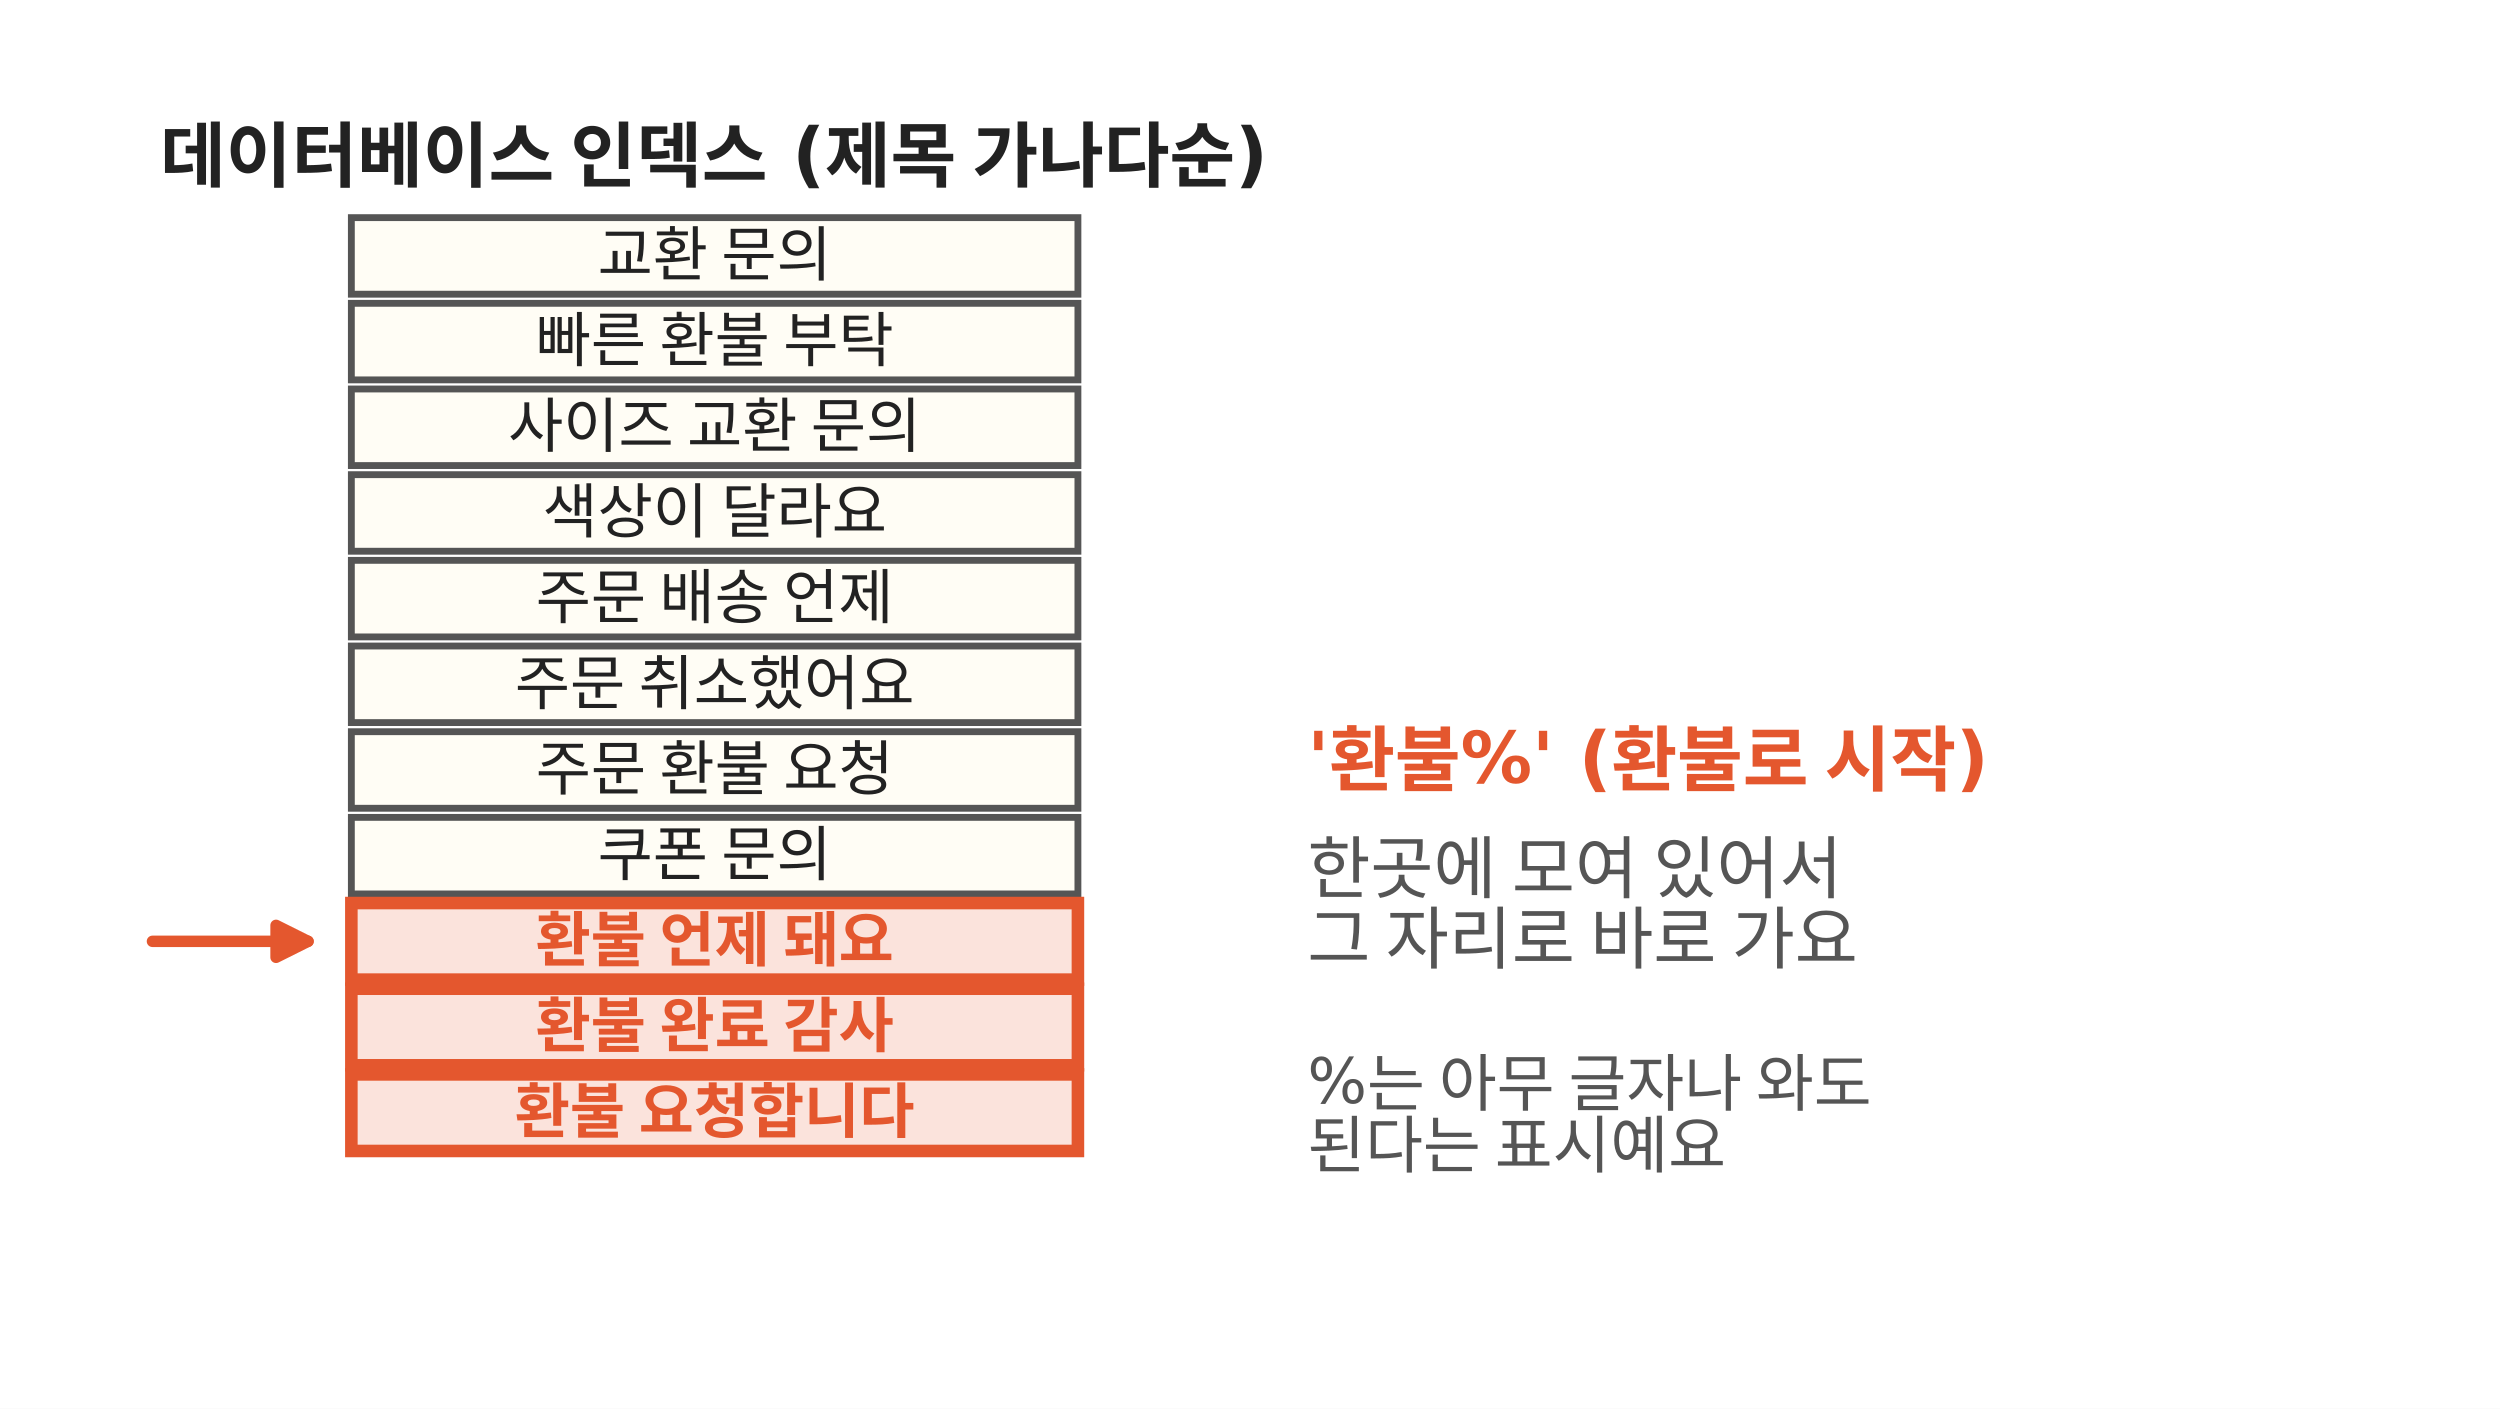
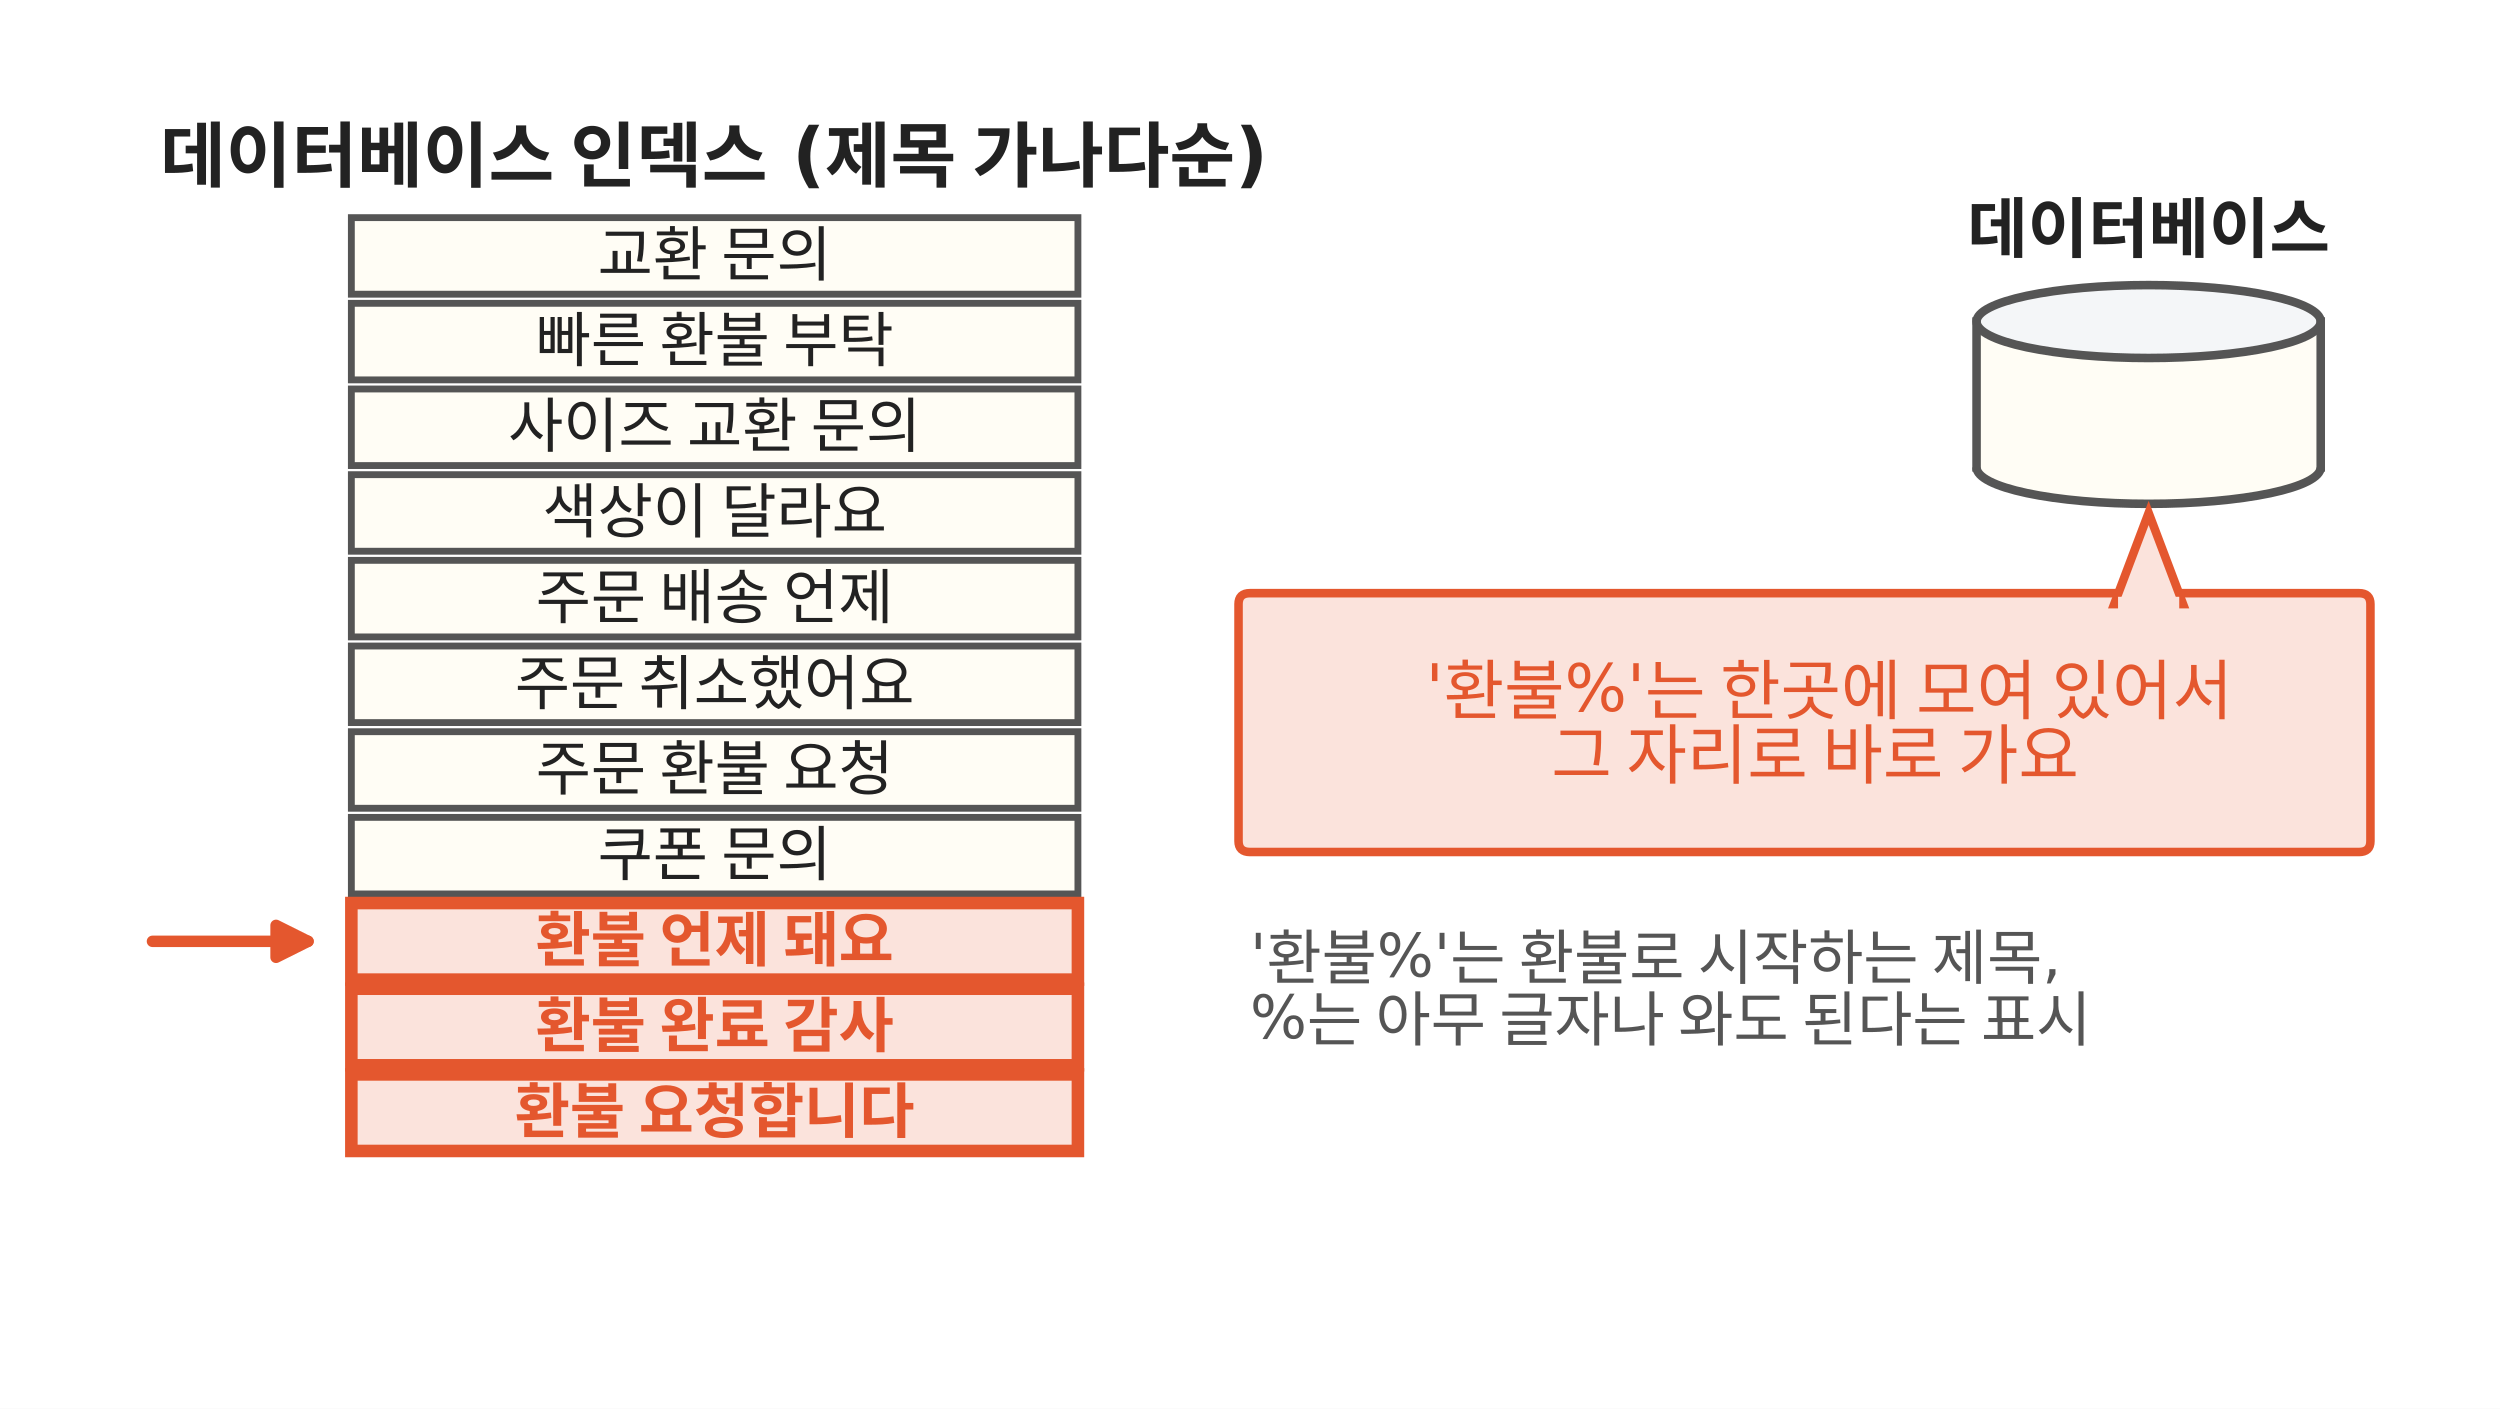
<svg xmlns="http://www.w3.org/2000/svg" width="437.76pt" height="246.672pt" viewBox="0 0 437.76 246.672" version="1.1">
  <defs>
    <style type="text/css">*{stroke-linejoin: round; stroke-linecap: butt}</style>
  </defs>
  <g id="figure_1">
    <g id="patch_1">
      <path d="M 0 246.672  L 437.76 246.672  L 437.76 0  L 0 0  z " style="fill: #ffffff" />
    </g>
    <g id="axes_1">
      <g id="patch_2">
-         <path d="M 18 228.672  L 419.76 228.672  L 419.76 18  L 18 18  L 18 228.672  z " clip-path="url(#pa16b449c6d)" style="fill: none" />
+         <path d="M 18 228.672  L 419.76 228.672  L 419.76 18  L 18 18  L 18 228.672  z " clip-path="url(#pe3f8ca18da)" style="fill: none" />
      </g>
      <g id="patch_3">
-         <path d="M 61.524 51.516  L 188.748 51.516  L 188.748 38.11  L 61.524 38.11  z " clip-path="url(#pa16b449c6d)" style="fill: #fffdf5; stroke: #555555; stroke-width: 1.2; stroke-linejoin: miter" />
+         <path d="M 61.524 51.516  L 188.748 51.516  L 188.748 38.11  L 61.524 38.11  z " clip-path="url(#pe3f8ca18da)" style="fill: #fffdf5; stroke: #555555; stroke-width: 1.2; stroke-linejoin: miter" />
      </g>
      <g id="patch_4">
-         <path d="M 61.524 66.518  L 188.748 66.518  L 188.748 53.112  L 61.524 53.112  z " clip-path="url(#pa16b449c6d)" style="fill: #fffdf5; stroke: #555555; stroke-width: 1.2; stroke-linejoin: miter" />
+         <path d="M 61.524 66.518  L 188.748 66.518  L 188.748 53.112  L 61.524 53.112  z " clip-path="url(#pe3f8ca18da)" style="fill: #fffdf5; stroke: #555555; stroke-width: 1.2; stroke-linejoin: miter" />
      </g>
      <g id="patch_5">
-         <path d="M 61.524 81.521  L 188.748 81.521  L 188.748 68.114  L 61.524 68.114  z " clip-path="url(#pa16b449c6d)" style="fill: #fffdf5; stroke: #555555; stroke-width: 1.2; stroke-linejoin: miter" />
+         <path d="M 61.524 81.521  L 188.748 81.521  L 188.748 68.114  L 61.524 68.114  z " clip-path="url(#pe3f8ca18da)" style="fill: #fffdf5; stroke: #555555; stroke-width: 1.2; stroke-linejoin: miter" />
      </g>
      <g id="patch_6">
-         <path d="M 61.524 96.523  L 188.748 96.523  L 188.748 83.117  L 61.524 83.117  z " clip-path="url(#pa16b449c6d)" style="fill: #fffdf5; stroke: #555555; stroke-width: 1.2; stroke-linejoin: miter" />
+         <path d="M 61.524 96.523  L 188.748 96.523  L 188.748 83.117  L 61.524 83.117  z " clip-path="url(#pe3f8ca18da)" style="fill: #fffdf5; stroke: #555555; stroke-width: 1.2; stroke-linejoin: miter" />
      </g>
      <g id="patch_7">
-         <path d="M 61.524 111.526  L 188.748 111.526  L 188.748 98.119  L 61.524 98.119  z " clip-path="url(#pa16b449c6d)" style="fill: #fffdf5; stroke: #555555; stroke-width: 1.2; stroke-linejoin: miter" />
+         <path d="M 61.524 111.526  L 188.748 111.526  L 188.748 98.119  L 61.524 98.119  z " clip-path="url(#pe3f8ca18da)" style="fill: #fffdf5; stroke: #555555; stroke-width: 1.2; stroke-linejoin: miter" />
      </g>
      <g id="patch_8">
-         <path d="M 61.524 126.528  L 188.748 126.528  L 188.748 113.122  L 61.524 113.122  z " clip-path="url(#pa16b449c6d)" style="fill: #fffdf5; stroke: #555555; stroke-width: 1.2; stroke-linejoin: miter" />
+         <path d="M 61.524 126.528  L 188.748 126.528  L 188.748 113.122  L 61.524 113.122  z " clip-path="url(#pe3f8ca18da)" style="fill: #fffdf5; stroke: #555555; stroke-width: 1.2; stroke-linejoin: miter" />
      </g>
      <g id="patch_9">
-         <path d="M 61.524 141.53  L 188.748 141.53  L 188.748 128.124  L 61.524 128.124  z " clip-path="url(#pa16b449c6d)" style="fill: #fffdf5; stroke: #555555; stroke-width: 1.2; stroke-linejoin: miter" />
+         <path d="M 61.524 141.53  L 188.748 141.53  L 188.748 128.124  L 61.524 128.124  z " clip-path="url(#pe3f8ca18da)" style="fill: #fffdf5; stroke: #555555; stroke-width: 1.2; stroke-linejoin: miter" />
      </g>
      <g id="patch_10">
-         <path d="M 61.524 156.533  L 188.748 156.533  L 188.748 143.126  L 61.524 143.126  z " clip-path="url(#pa16b449c6d)" style="fill: #fffdf5; stroke: #555555; stroke-width: 1.2; stroke-linejoin: miter" />
+         <path d="M 61.524 156.533  L 188.748 156.533  L 188.748 143.126  L 61.524 143.126  z " clip-path="url(#pe3f8ca18da)" style="fill: #fffdf5; stroke: #555555; stroke-width: 1.2; stroke-linejoin: miter" />
      </g>
      <g id="patch_11">
-         <path d="M 61.524 171.535  L 188.748 171.535  L 188.748 158.129  L 61.524 158.129  z " clip-path="url(#pa16b449c6d)" style="fill: #fbe3dc; stroke: #e4572e; stroke-width: 2.2; stroke-linejoin: miter" />
+         <path d="M 61.524 171.535  L 188.748 171.535  L 188.748 158.129  L 61.524 158.129  z " clip-path="url(#pe3f8ca18da)" style="fill: #fbe3dc; stroke: #e4572e; stroke-width: 2.2; stroke-linejoin: miter" />
      </g>
      <g id="patch_12">
-         <path d="M 61.524 186.538  L 188.748 186.538  L 188.748 173.131  L 61.524 173.131  z " clip-path="url(#pa16b449c6d)" style="fill: #fbe3dc; stroke: #e4572e; stroke-width: 2.2; stroke-linejoin: miter" />
+         <path d="M 61.524 186.538  L 188.748 186.538  L 188.748 173.131  L 61.524 173.131  z " clip-path="url(#pe3f8ca18da)" style="fill: #fbe3dc; stroke: #e4572e; stroke-width: 2.2; stroke-linejoin: miter" />
      </g>
      <g id="patch_13">
-         <path d="M 61.524 201.54  L 188.748 201.54  L 188.748 188.134  L 61.524 188.134  z " clip-path="url(#pa16b449c6d)" style="fill: #fbe3dc; stroke: #e4572e; stroke-width: 2.2; stroke-linejoin: miter" />
+         <path d="M 61.524 201.54  L 188.748 201.54  L 188.748 188.134  L 61.524 188.134  z " clip-path="url(#pe3f8ca18da)" style="fill: #fbe3dc; stroke: #e4572e; stroke-width: 2.2; stroke-linejoin: miter" />
      </g>
      <g id="patch_14">
-         <path d="M 26.695 164.832  Q 41.434 164.832 53.938 164.832  " clip-path="url(#pa16b449c6d)" style="fill: none; stroke: #e4572e; stroke-width: 2; stroke-linecap: round" />
-         <path d="M 48.338 162.032  L 53.938 164.832  L 48.338 167.632  z " clip-path="url(#pa16b449c6d)" style="fill: #e4572e; stroke: #e4572e; stroke-width: 2; stroke-linecap: round" />
+         <path d="M 376.236 88.224  C 384.227 88.224 391.892 87.551 397.543 86.354  C 403.193 85.157 406.368 83.533 406.368 81.84  C 406.368 80.147 403.193 78.523 397.543 77.326  C 391.892 76.129 384.227 75.456 376.236 75.456  C 368.245 75.456 360.58 76.129 354.929 77.326  C 349.279 78.523 346.104 80.147 346.104 81.84  C 346.104 83.533 349.279 85.157 354.929 86.354  C 360.58 87.551 368.245 88.224 376.236 88.224  z " clip-path="url(#pe3f8ca18da)" style="fill: #fffdf5" />
+       </g>
+       <g id="patch_15">
+         <path d="M 346.104 81.84  L 406.368 81.84  L 406.368 56.304  L 346.104 56.304  z " clip-path="url(#pe3f8ca18da)" style="fill: #fffdf5" />
+       </g>
+       <g id="patch_16">
+         <path d="M 346.104 81.84  C 346.104 83.532 349.281 85.157 354.929 86.354  C 360.578 87.551 368.248 88.224 376.236 88.224  C 384.224 88.224 391.894 87.551 397.543 86.354  C 403.191 85.157 406.368 83.532 406.368 81.84  " clip-path="url(#pe3f8ca18da)" style="fill: none; stroke: #555555; stroke-width: 1.5; stroke-linejoin: miter" />
+       </g>
+       <g id="patch_17">
+         <path d="M 376.236 62.688  C 384.227 62.688 391.892 62.015 397.543 60.818  C 403.193 59.621 406.368 57.997 406.368 56.304  C 406.368 54.611 403.193 52.987 397.543 51.79  C 391.892 50.593 384.227 49.92 376.236 49.92  C 368.245 49.92 360.58 50.593 354.929 51.79  C 349.279 52.987 346.104 54.611 346.104 56.304  C 346.104 57.997 349.279 59.621 354.929 60.818  C 360.58 62.015 368.245 62.688 376.236 62.688  z " clip-path="url(#pe3f8ca18da)" style="fill: #f4f6f8; stroke: #555555; stroke-width: 1.5; stroke-linejoin: miter" />
+       </g>
+       <g id="patch_18">
+         <path d="M 26.695 164.832  Q 41.434 164.832 53.938 164.832  " clip-path="url(#pe3f8ca18da)" style="fill: none; stroke: #e4572e; stroke-width: 2; stroke-linecap: round" />
+         <path d="M 48.338 162.032  L 53.938 164.832  L 48.338 167.632  z " clip-path="url(#pe3f8ca18da)" style="fill: #e4572e; stroke: #e4572e; stroke-width: 2; stroke-linecap: round" />
+       </g>
+       <g id="patch_19">
+         <path d="M 218.88 149.191  L 413.064 149.191  Q 415.073 149.191 415.073 147.276  L 415.073 105.78  Q 415.073 103.865 413.064 103.865  L 218.88 103.865  Q 216.871 103.865 216.871 105.78  L 216.871 147.276  Q 216.871 149.191 218.88 149.191  z " clip-path="url(#pe3f8ca18da)" style="fill: #fbe3dc; stroke: #e4572e; stroke-width: 1.5; stroke-linejoin: miter" />
+       </g>
+       <g id="line2d_1">
+         <path d="M 346.104 81.84  L 346.104 56.304  " clip-path="url(#pe3f8ca18da)" style="fill: none; stroke: #555555; stroke-width: 1.5; stroke-linecap: square" />
+       </g>
+       <g id="line2d_2">
+         <path d="M 406.368 81.84  L 406.368 56.304  " clip-path="url(#pe3f8ca18da)" style="fill: none; stroke: #555555; stroke-width: 1.5; stroke-linecap: square" />
      </g>
      <g id="text_1">
        <text style="fill: #222222; font: 700 12.5px 'Apple SD Gothic Neo', 'Noto Sans KR', 'Malgun Gothic', 'DejaVu Sans', 'Bitstream Vera Sans', 'Computer Modern Sans Serif', 'Lucida Grande', 'Verdana', 'Geneva', 'Lucid', 'Arial', 'Helvetica', 'Avant Garde', sans-serif; text-anchor: start" x="28.044" y="31.752" transform="rotate(-0 28.044 31.75178)">데이터베이스 인덱스 (제목 가나다순)</text>
      </g>
      <g id="text_2">
        <text style="fill: #222222; font: 10.5px 'Apple SD Gothic Neo', 'Noto Sans KR', 'Malgun Gothic', 'DejaVu Sans', 'Bitstream Vera Sans', 'Computer Modern Sans Serif', 'Lucida Grande', 'Verdana', 'Geneva', 'Lucid', 'Arial', 'Helvetica', 'Avant Garde', sans-serif; text-anchor: middle" x="125.136" y="48.299" transform="rotate(-0 125.136 48.29913)">교환 문의</text>
      </g>
      <g id="text_3">
        <text style="fill: #222222; font: 10.5px 'Apple SD Gothic Neo', 'Noto Sans KR', 'Malgun Gothic', 'DejaVu Sans', 'Bitstream Vera Sans', 'Computer Modern Sans Serif', 'Lucida Grande', 'Verdana', 'Geneva', 'Lucid', 'Arial', 'Helvetica', 'Avant Garde', sans-serif; text-anchor: middle" x="125.136" y="63.306" transform="rotate(-0 125.136 63.30645)">빠른 환불 부탁</text>
      </g>
      <g id="text_4">
        <text style="fill: #222222; font: 10.5px 'Apple SD Gothic Neo', 'Noto Sans KR', 'Malgun Gothic', 'DejaVu Sans', 'Bitstream Vera Sans', 'Computer Modern Sans Serif', 'Lucida Grande', 'Verdana', 'Geneva', 'Lucid', 'Arial', 'Helvetica', 'Avant Garde', sans-serif; text-anchor: middle" x="125.136" y="78.304" transform="rotate(-0 125.136 78.30393)">사이즈 교환 문의</text>
      </g>
      <g id="text_5">
        <text style="fill: #222222; font: 10.5px 'Apple SD Gothic Neo', 'Noto Sans KR', 'Malgun Gothic', 'DejaVu Sans', 'Bitstream Vera Sans', 'Computer Modern Sans Serif', 'Lucida Grande', 'Verdana', 'Geneva', 'Lucid', 'Arial', 'Helvetica', 'Avant Garde', sans-serif; text-anchor: middle" x="125.136" y="93.296" transform="rotate(-0 125.136 93.29648)">색상이 달라요</text>
      </g>
      <g id="text_6">
        <text style="fill: #222222; font: 10.5px 'Apple SD Gothic Neo', 'Noto Sans KR', 'Malgun Gothic', 'DejaVu Sans', 'Bitstream Vera Sans', 'Computer Modern Sans Serif', 'Lucida Grande', 'Verdana', 'Geneva', 'Lucid', 'Arial', 'Helvetica', 'Avant Garde', sans-serif; text-anchor: middle" x="125.136" y="108.31" transform="rotate(-0 125.136 108.3095)">주문 배송 언제</text>
      </g>
      <g id="text_7">
        <text style="fill: #222222; font: 10.5px 'Apple SD Gothic Neo', 'Noto Sans KR', 'Malgun Gothic', 'DejaVu Sans', 'Bitstream Vera Sans', 'Computer Modern Sans Serif', 'Lucida Grande', 'Verdana', 'Geneva', 'Lucid', 'Arial', 'Helvetica', 'Avant Garde', sans-serif; text-anchor: middle" x="125.136" y="123.369" transform="rotate(-0 125.136 123.3694)">주문 취소했어요</text>
      </g>
      <g id="text_8">
        <text style="fill: #222222; font: 10.5px 'Apple SD Gothic Neo', 'Noto Sans KR', 'Malgun Gothic', 'DejaVu Sans', 'Bitstream Vera Sans', 'Computer Modern Sans Serif', 'Lucida Grande', 'Verdana', 'Geneva', 'Lucid', 'Arial', 'Helvetica', 'Avant Garde', sans-serif; text-anchor: middle" x="125.136" y="138.324" transform="rotate(-0 125.136 138.3242)">주문 환불 요청</text>
      </g>
      <g id="text_9">
        <text style="fill: #222222; font: 10.5px 'Apple SD Gothic Neo', 'Noto Sans KR', 'Malgun Gothic', 'DejaVu Sans', 'Bitstream Vera Sans', 'Computer Modern Sans Serif', 'Lucida Grande', 'Verdana', 'Geneva', 'Lucid', 'Arial', 'Helvetica', 'Avant Garde', sans-serif; text-anchor: middle" x="125.136" y="153.306" transform="rotate(-0 125.136 153.3061)">쿠폰 문의</text>
      </g>
      <g id="text_10">
        <text style="fill: #e4572e; font: 700 10.5px 'Apple SD Gothic Neo', 'Noto Sans KR', 'Malgun Gothic', 'DejaVu Sans', 'Bitstream Vera Sans', 'Computer Modern Sans Serif', 'Lucida Grande', 'Verdana', 'Geneva', 'Lucid', 'Arial', 'Helvetica', 'Avant Garde', sans-serif; text-anchor: middle" x="125.136" y="168.318" transform="rotate(-0 125.136 168.3183)">환불 언제 돼요</text>
      </g>
      <g id="text_11">
        <text style="fill: #e4572e; font: 700 10.5px 'Apple SD Gothic Neo', 'Noto Sans KR', 'Malgun Gothic', 'DejaVu Sans', 'Bitstream Vera Sans', 'Computer Modern Sans Serif', 'Lucida Grande', 'Verdana', 'Geneva', 'Lucid', 'Arial', 'Helvetica', 'Avant Garde', sans-serif; text-anchor: middle" x="125.136" y="183.321" transform="rotate(-0 125.136 183.3207)">환불 완료 감사</text>
      </g>
      <g id="text_12">
        <text style="fill: #e4572e; font: 700 10.5px 'Apple SD Gothic Neo', 'Noto Sans KR', 'Malgun Gothic', 'DejaVu Sans', 'Bitstream Vera Sans', 'Computer Modern Sans Serif', 'Lucida Grande', 'Verdana', 'Geneva', 'Lucid', 'Arial', 'Helvetica', 'Avant Garde', sans-serif; text-anchor: middle" x="125.136" y="198.334" transform="rotate(-0 125.136 198.3338)">환불 요청합니다</text>
      </g>
      <g id="text_13">
-         <text style="fill: #e4572e; font: 700 12.5px 'Apple SD Gothic Neo', 'Noto Sans KR', 'Malgun Gothic', 'DejaVu Sans', 'Bitstream Vera Sans', 'Computer Modern Sans Serif', 'Lucida Grande', 'Verdana', 'Geneva', 'Lucid', 'Arial', 'Helvetica', 'Avant Garde', sans-serif; text-anchor: start" x="228.924" y="137.068" transform="rotate(-0 228.924 137.0683)">'환불%'  (환불로 시작)</text>
+         <text style="fill: #222222; font: 700 11.5px 'Apple SD Gothic Neo', 'Noto Sans KR', 'Malgun Gothic', 'DejaVu Sans', 'Bitstream Vera Sans', 'Computer Modern Sans Serif', 'Lucida Grande', 'Verdana', 'Geneva', 'Lucid', 'Arial', 'Helvetica', 'Avant Garde', sans-serif; text-anchor: middle" x="376.236" y="44.152" transform="rotate(-0 376.236 44.15158)">데이터베이스</text>
+       </g>
+       <g id="patch_20">
+         <path d="M 370.21 105.78  L 382.262 105.78  L 376.236 89.82  z " clip-path="url(#pe3f8ca18da)" style="fill: #fbe3dc; stroke: #e4572e; stroke-width: 1.5; stroke-linejoin: miter" />
      </g>
      <g id="text_14">
-         <text style="fill: #555555; font: 12px 'Apple SD Gothic Neo', 'Noto Sans KR', 'Malgun Gothic', 'DejaVu Sans', 'Bitstream Vera Sans', 'Computer Modern Sans Serif', 'Lucida Grande', 'Verdana', 'Geneva', 'Lucid', 'Arial', 'Helvetica', 'Avant Garde', sans-serif" transform="translate(228.924 156.3394)">한곳에 모여 있어서</text>
-         <text style="fill: #555555; font: 12px 'Apple SD Gothic Neo', 'Noto Sans KR', 'Malgun Gothic', 'DejaVu Sans', 'Bitstream Vera Sans', 'Computer Modern Sans Serif', 'Lucida Grande', 'Verdana', 'Geneva', 'Lucid', 'Arial', 'Helvetica', 'Avant Garde', sans-serif" transform="translate(228.924 168.6716)">그 자리로 바로 가요</text>
+         <text style="fill: #e4572e; font: 11.5px 'Apple SD Gothic Neo', 'Noto Sans KR', 'Malgun Gothic', 'DejaVu Sans', 'Bitstream Vera Sans', 'Computer Modern Sans Serif', 'Lucida Grande', 'Verdana', 'Geneva', 'Lucid', 'Arial', 'Helvetica', 'Avant Garde', sans-serif" transform="translate(249.635 124.518)">'환불%'는 한곳에 모여 있어서</text>
+         <text style="fill: #e4572e; font: 11.5px 'Apple SD Gothic Neo', 'Noto Sans KR', 'Malgun Gothic', 'DejaVu Sans', 'Bitstream Vera Sans', 'Computer Modern Sans Serif', 'Lucida Grande', 'Verdana', 'Geneva', 'Lucid', 'Arial', 'Helvetica', 'Avant Garde', sans-serif" transform="translate(271.6458 136.3364)">그 자리로 바로 가요</text>
      </g>
      <g id="text_15">
-         <text style="fill: #555555; font: 11px 'Apple SD Gothic Neo', 'Noto Sans KR', 'Malgun Gothic', 'DejaVu Sans', 'Bitstream Vera Sans', 'Computer Modern Sans Serif', 'Lucida Grande', 'Verdana', 'Geneva', 'Lucid', 'Arial', 'Helvetica', 'Avant Garde', sans-serif" transform="translate(228.924 193.1509)">%는 아무 글자나 와도</text>
-         <text style="fill: #555555; font: 11px 'Apple SD Gothic Neo', 'Noto Sans KR', 'Malgun Gothic', 'DejaVu Sans', 'Bitstream Vera Sans', 'Computer Modern Sans Serif', 'Lucida Grande', 'Verdana', 'Geneva', 'Lucid', 'Arial', 'Helvetica', 'Avant Garde', sans-serif" transform="translate(228.924 204.4555)">된다는 표시예요</text>
+         <text style="fill: #555555; font: 10.5px 'Apple SD Gothic Neo', 'Noto Sans KR', 'Malgun Gothic', 'DejaVu Sans', 'Bitstream Vera Sans', 'Computer Modern Sans Serif', 'Lucida Grande', 'Verdana', 'Geneva', 'Lucid', 'Arial', 'Helvetica', 'Avant Garde', sans-serif" transform="translate(218.88 170.9914)">'환불%'는 환불로 시작하는 제목,</text>
+         <text style="fill: #555555; font: 10.5px 'Apple SD Gothic Neo', 'Noto Sans KR', 'Malgun Gothic', 'DejaVu Sans', 'Bitstream Vera Sans', 'Computer Modern Sans Serif', 'Lucida Grande', 'Verdana', 'Geneva', 'Lucid', 'Arial', 'Helvetica', 'Avant Garde', sans-serif" transform="translate(218.88 181.7939)">%는 아무 글자나 와도 된다는 표시</text>
+       </g>
+       <g id="patch_21">
+         <path d="M 370.879 107.057  L 381.593 107.057  L 381.593 104.503  L 370.879 104.503  z " clip-path="url(#pe3f8ca18da)" style="fill: #fbe3dc" />
      </g>
    </g>
  </g>
  <defs>
-     <clipPath id="pa16b449c6d">
+     <clipPath id="pe3f8ca18da">
      <rect x="18" y="18" width="401.76" height="210.672" />
    </clipPath>
  </defs>
</svg>
